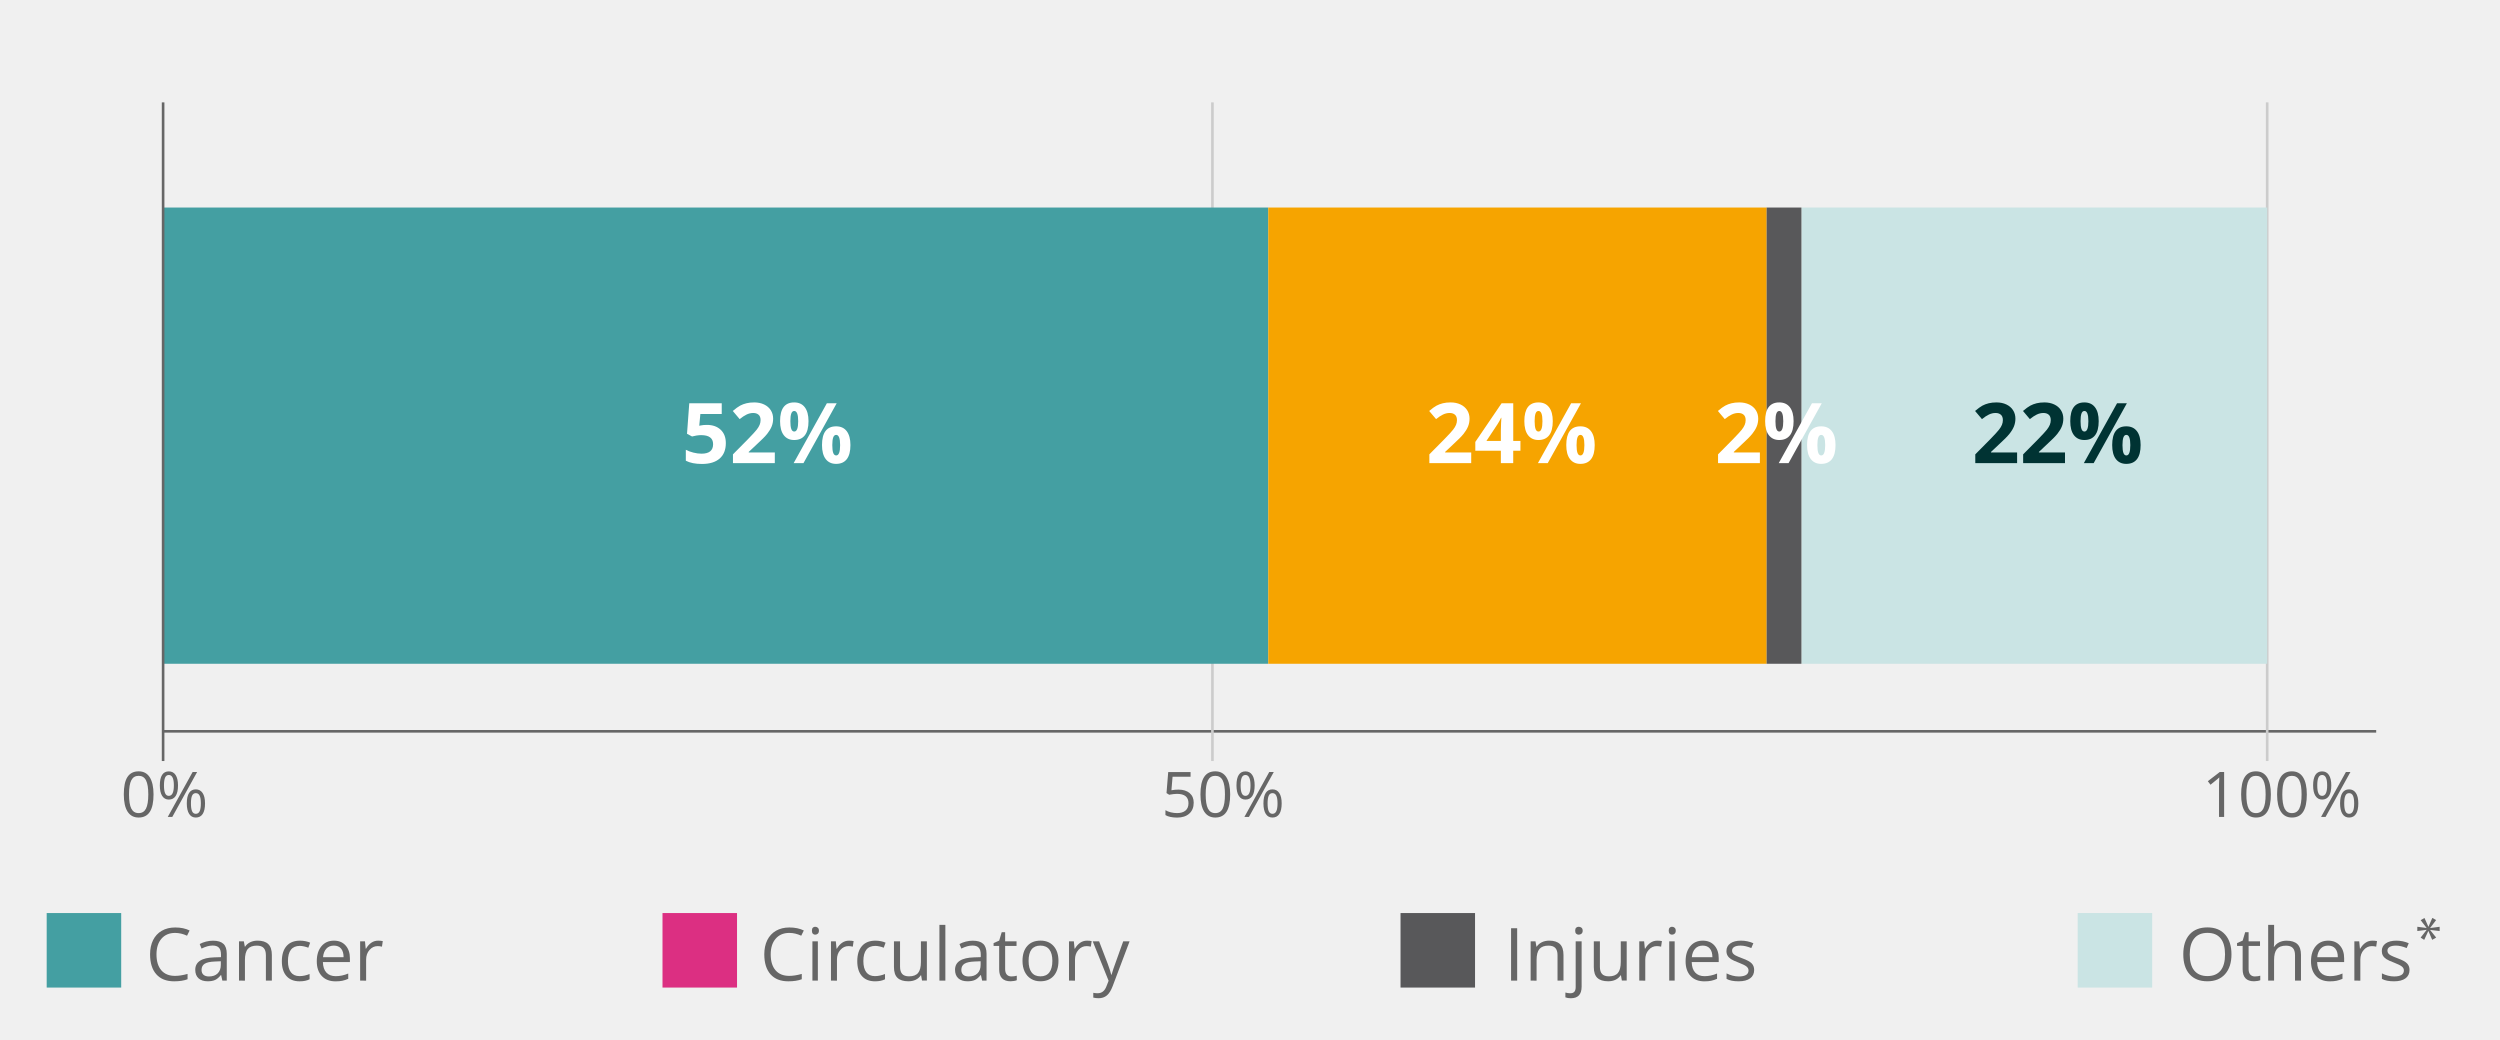
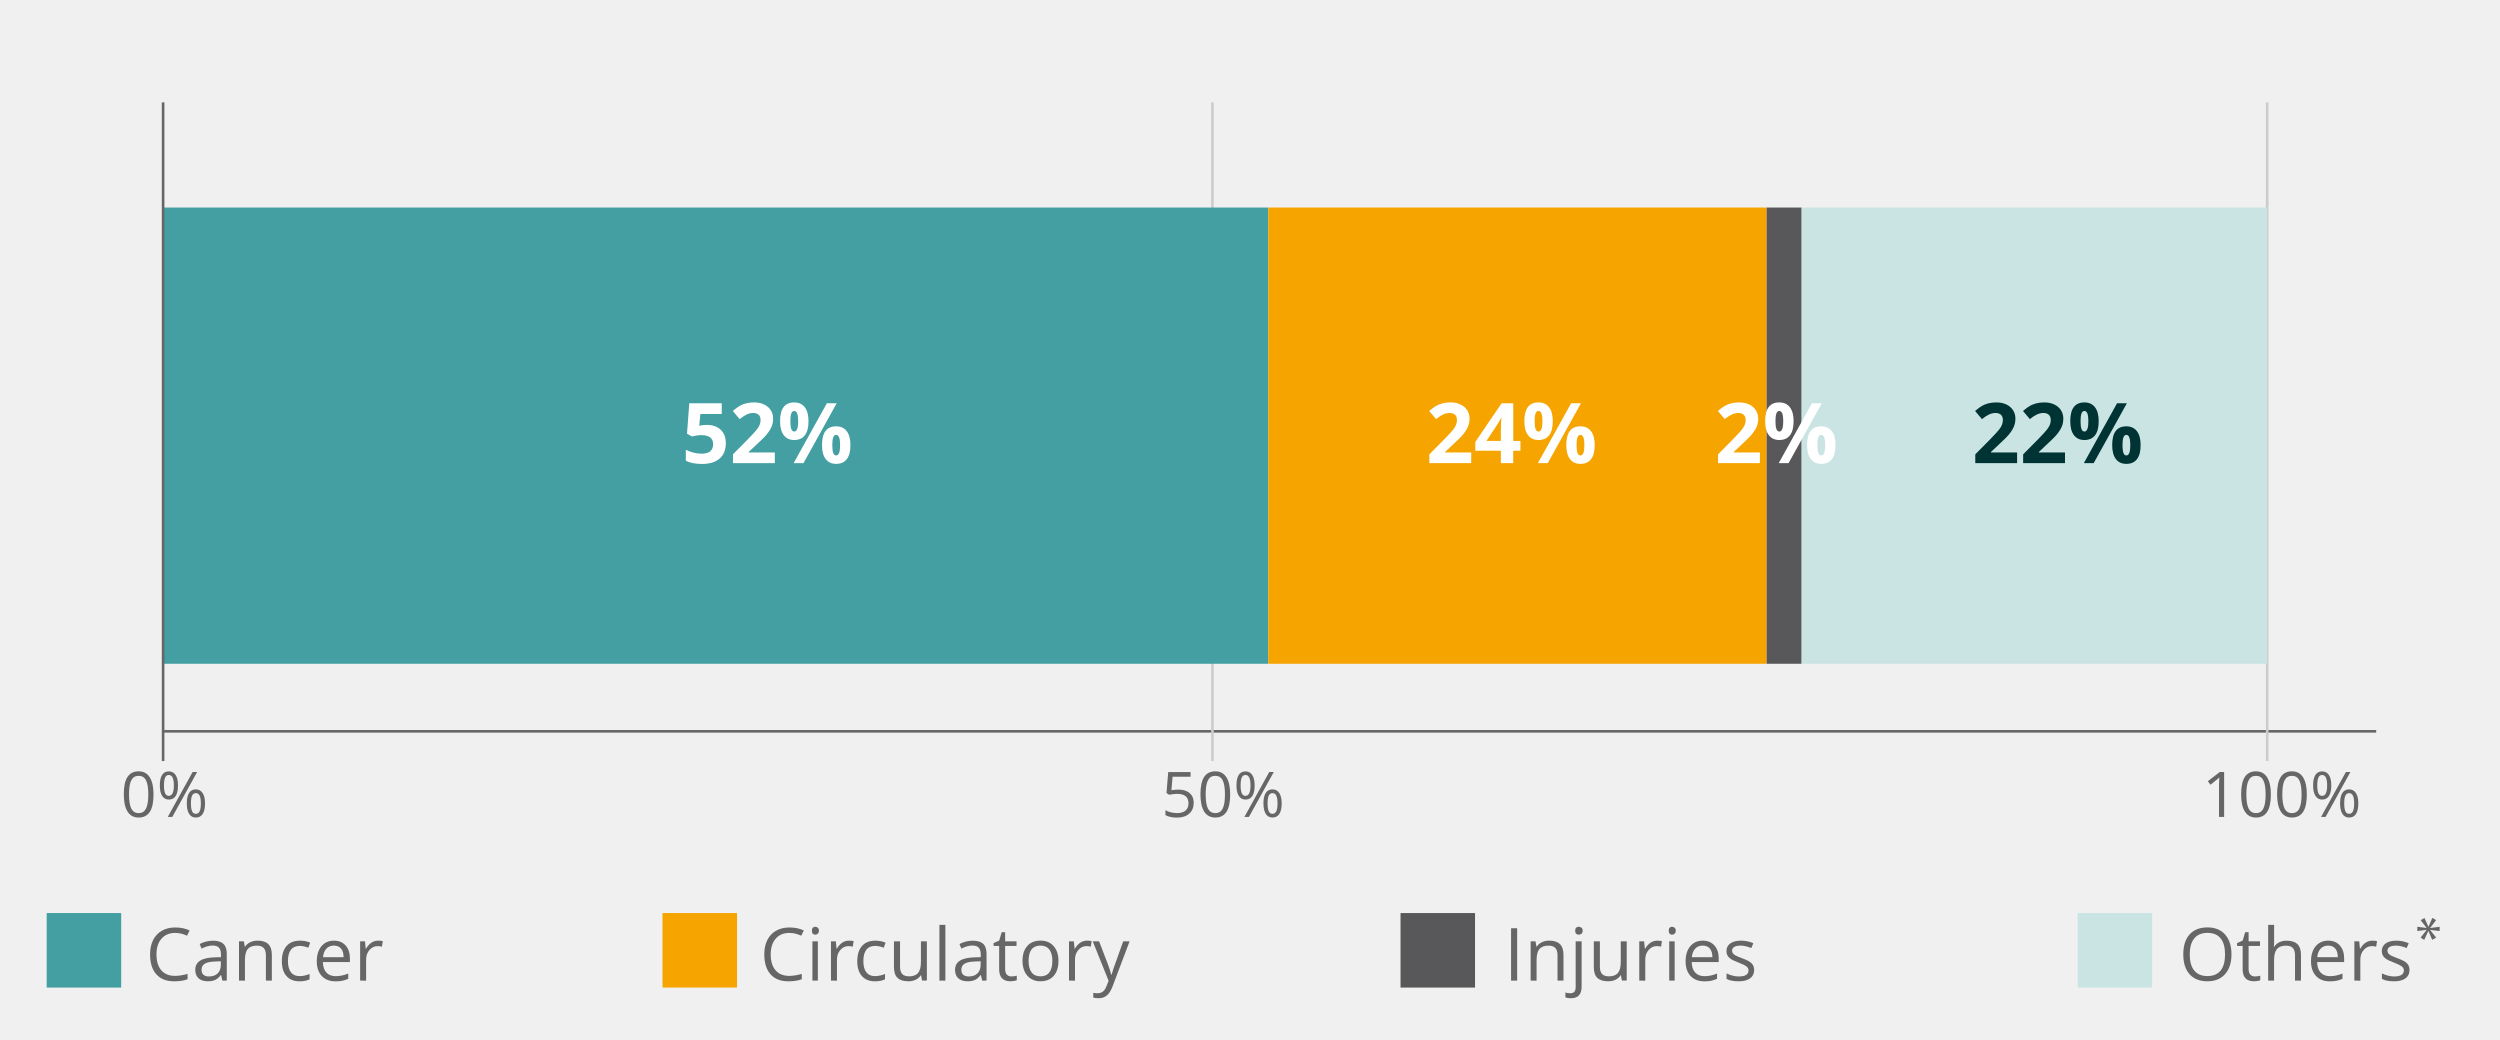
<svg xmlns="http://www.w3.org/2000/svg" version="1.1" id="Capa_1" x="0px" y="0px" width="477px" height="198.425px" viewBox="0 0 477 198.425" enable-background="new 0 0 477 198.425" xml:space="preserve">
  <g id="Capa_1_1_">
</g>
  <g>
    <line fill="none" stroke="#666666" stroke-width="0.5" stroke-miterlimit="10" x1="31.12" y1="139.537" x2="453.378" y2="139.537" />
    <g>
      <line fill="none" stroke="#CCCCCC" stroke-width="0.5" stroke-miterlimit="10" x1="231.331" y1="145.203" x2="231.331" y2="19.535" />
      <line fill="none" stroke="#CCCCCC" stroke-width="0.5" stroke-miterlimit="10" x1="432.577" y1="145.203" x2="432.577" y2="19.535" />
    </g>
    <g>
      <path fill="#666666" d="M23.622,151.57c0-1.488,0.229-2.598,0.695-3.318c0.47-0.721,1.182-1.082,2.138-1.082    c0.929,0,1.634,0.377,2.112,1.129c0.48,0.757,0.727,1.849,0.727,3.273c0,1.479-0.232,2.588-0.699,3.316    c-0.467,0.73-1.18,1.098-2.14,1.098c-0.929,0-1.628-0.375-2.11-1.121C23.865,154.115,23.622,153.018,23.622,151.57z     M24.618,151.57c0,1.244,0.146,2.148,0.438,2.717c0.293,0.566,0.759,0.854,1.397,0.854c0.646,0,1.112-0.287,1.403-0.86    c0.291-0.572,0.438-1.48,0.438-2.701c0-1.229-0.146-2.127-0.438-2.697s-0.759-0.855-1.403-0.855c-0.644,0-1.104,0.279-1.397,0.846    C24.765,149.425,24.618,150.328,24.618,151.57z" />
      <path fill="#666666" d="M30.495,149.854c0-0.886,0.145-1.554,0.433-2.002c0.289-0.446,0.717-0.672,1.281-0.672    c0.563,0,0.997,0.229,1.3,0.694c0.305,0.465,0.455,1.125,0.455,1.979c0,0.895-0.147,1.564-0.445,2.021    c-0.298,0.455-0.729,0.685-1.31,0.685c-0.542,0-0.963-0.231-1.268-0.697C30.646,151.396,30.495,150.727,30.495,149.854z     M31.286,149.854c0,0.666,0.068,1.164,0.217,1.496c0.146,0.334,0.38,0.5,0.706,0.5c0.644,0,0.964-0.666,0.964-1.996    c0-1.326-0.32-1.987-0.964-1.987c-0.325,0-0.563,0.164-0.706,0.493C31.36,148.689,31.286,149.188,31.286,149.854z M32.01,155.869    l4.739-8.566h0.86l-4.735,8.566H32.01z M35.641,153.289c0-0.887,0.146-1.555,0.438-2.002c0.29-0.449,0.718-0.676,1.282-0.676    c0.556,0,0.981,0.229,1.292,0.688c0.313,0.459,0.467,1.121,0.467,1.988c0,0.887-0.148,1.561-0.446,2.014    c-0.297,0.455-0.732,0.686-1.313,0.686c-0.552,0-0.978-0.229-1.271-0.693C35.788,154.824,35.641,154.158,35.641,153.289z     M36.432,153.289c0,0.668,0.071,1.166,0.217,1.494c0.146,0.328,0.386,0.492,0.711,0.492c0.329,0,0.572-0.16,0.729-0.486    c0.157-0.324,0.235-0.824,0.235-1.5c0-0.666-0.078-1.162-0.235-1.479c-0.155-0.322-0.398-0.479-0.729-0.479    s-0.563,0.158-0.711,0.479C36.503,152.126,36.432,152.623,36.432,153.289z" />
    </g>
    <g>
      <path fill="#666666" d="M222.367,155.518v-0.938c0.271,0.174,0.608,0.313,1.02,0.412c0.406,0.098,0.808,0.146,1.201,0.146    c0.688,0,1.222-0.16,1.604-0.48c0.385-0.324,0.57-0.791,0.57-1.402c0-1.19-0.729-1.787-2.199-1.787    c-0.371,0-0.867,0.058-1.485,0.169l-0.508-0.32l0.325-4.008h4.265v0.894h-3.434l-0.217,2.575c0.449-0.081,0.896-0.122,1.342-0.122    c0.903,0,1.613,0.225,2.132,0.666c0.521,0.444,0.776,1.055,0.776,1.825c0,0.89-0.282,1.584-0.847,2.09    c-0.565,0.507-1.347,0.759-2.335,0.759C223.612,155.986,222.874,155.83,222.367,155.518z" />
      <path fill="#666666" d="M229.046,151.57c0-1.488,0.229-2.598,0.699-3.318c0.466-0.721,1.178-1.082,2.134-1.082    c0.929,0,1.634,0.377,2.116,1.129c0.479,0.757,0.723,1.849,0.723,3.273c0,1.479-0.232,2.588-0.699,3.316    c-0.467,0.73-1.18,1.098-2.14,1.098c-0.925,0-1.628-0.375-2.11-1.121C229.287,154.115,229.046,153.018,229.046,151.57z     M230.042,151.57c0,1.244,0.146,2.148,0.438,2.717c0.293,0.566,0.764,0.854,1.398,0.854c0.646,0,1.116-0.287,1.407-0.86    c0.291-0.572,0.436-1.48,0.436-2.701c0-1.229-0.146-2.127-0.436-2.697c-0.291-0.57-0.763-0.855-1.407-0.855    c-0.644,0-1.105,0.279-1.398,0.846C230.188,149.425,230.042,150.328,230.042,151.57z" />
      <path fill="#666666" d="M235.919,149.854c0-0.886,0.144-1.554,0.433-2.002c0.289-0.446,0.717-0.672,1.281-0.672    c0.563,0,0.997,0.229,1.3,0.694c0.305,0.465,0.455,1.125,0.455,1.979c0,0.895-0.146,1.564-0.445,2.021    c-0.298,0.455-0.729,0.685-1.31,0.685c-0.542,0-0.963-0.231-1.264-0.697C236.07,151.396,235.919,150.727,235.919,149.854z     M236.71,149.854c0,0.666,0.072,1.164,0.217,1.496c0.146,0.334,0.38,0.5,0.706,0.5c0.644,0,0.964-0.666,0.964-1.996    c0-1.326-0.32-1.987-0.964-1.987c-0.325,0-0.563,0.164-0.706,0.493S236.71,149.188,236.71,149.854z M237.433,155.869l4.738-8.566    h0.865l-4.74,8.566H237.433z M241.064,153.289c0-0.887,0.146-1.555,0.438-2.002c0.29-0.449,0.719-0.676,1.285-0.676    c0.553,0,0.979,0.229,1.292,0.688c0.31,0.459,0.464,1.121,0.464,1.988c0,0.887-0.148,1.561-0.447,2.014    c-0.297,0.455-0.73,0.686-1.309,0.686c-0.555,0-0.979-0.229-1.273-0.693C241.213,154.824,241.064,154.158,241.064,153.289z     M241.855,153.289c0,0.668,0.072,1.166,0.222,1.494c0.145,0.328,0.383,0.492,0.711,0.492c0.327,0,0.567-0.16,0.729-0.486    c0.158-0.324,0.236-0.824,0.236-1.5c0-0.666-0.078-1.162-0.236-1.479c-0.156-0.322-0.396-0.479-0.729-0.479    c-0.328,0-0.566,0.158-0.711,0.479C241.928,152.126,241.855,152.623,241.855,153.289z" />
    </g>
    <g>
      <path fill="#666666" d="M421.252,149.055l2.27-1.753h0.842v8.566h-0.974v-6.104c0-0.509,0.018-0.986,0.048-1.438    c-0.082,0.082-0.174,0.168-0.274,0.258c-0.102,0.09-0.563,0.471-1.396,1.145L421.252,149.055z" />
      <path fill="#666666" d="M427.608,151.57c0-1.488,0.233-2.598,0.699-3.318c0.466-0.719,1.178-1.082,2.134-1.082    c0.93,0,1.635,0.377,2.116,1.129c0.479,0.757,0.724,1.849,0.724,3.273c0,1.479-0.229,2.588-0.699,3.316    c-0.467,0.73-1.18,1.098-2.14,1.098c-0.926,0-1.629-0.375-2.11-1.121C427.849,154.115,427.608,153.018,427.608,151.57z     M428.604,151.57c0,1.244,0.146,2.148,0.438,2.717c0.296,0.566,0.762,0.854,1.396,0.854c0.647,0,1.116-0.287,1.406-0.86    c0.291-0.572,0.438-1.48,0.438-2.701c0-1.229-0.146-2.127-0.438-2.697c-0.29-0.57-0.759-0.855-1.406-0.855    c-0.64,0-1.104,0.279-1.396,0.846C428.75,149.425,428.604,150.328,428.604,151.57z" />
      <path fill="#666666" d="M434.47,151.57c0-1.488,0.229-2.598,0.699-3.318c0.466-0.721,1.178-1.082,2.134-1.082    c0.929,0,1.634,0.377,2.116,1.129c0.479,0.757,0.723,1.849,0.723,3.273c0,1.479-0.232,2.588-0.698,3.316    c-0.468,0.73-1.181,1.098-2.141,1.098c-0.925,0-1.628-0.375-2.109-1.121C434.711,154.115,434.47,153.018,434.47,151.57z     M435.466,151.57c0,1.244,0.146,2.148,0.438,2.717c0.293,0.566,0.759,0.854,1.397,0.854c0.646,0,1.113-0.287,1.402-0.86    c0.291-0.572,0.438-1.48,0.438-2.701c0-1.229-0.146-2.127-0.438-2.697c-0.289-0.57-0.759-0.855-1.402-0.855    s-1.104,0.279-1.397,0.846C435.612,149.425,435.466,150.328,435.466,151.57z" />
      <path fill="#666666" d="M441.343,149.854c0-0.886,0.145-1.554,0.434-2.002c0.288-0.446,0.716-0.672,1.28-0.672    c0.563,0,0.997,0.229,1.301,0.694s0.454,1.125,0.454,1.979c0,0.895-0.147,1.564-0.445,2.021c-0.297,0.455-0.729,0.685-1.31,0.685    c-0.543,0-0.963-0.231-1.264-0.697C441.49,151.396,441.343,150.727,441.343,149.854z M442.134,149.854    c0,0.666,0.068,1.164,0.218,1.496c0.146,0.334,0.381,0.5,0.705,0.5c0.644,0,0.964-0.666,0.964-1.996    c0-1.326-0.32-1.987-0.964-1.987c-0.324,0-0.563,0.164-0.705,0.493C442.202,148.689,442.134,149.188,442.134,149.854z     M442.858,155.869l4.737-8.566h0.864l-4.739,8.566H442.858z M446.488,153.289c0-0.887,0.146-1.555,0.438-2.002    c0.289-0.449,0.718-0.676,1.285-0.676c0.552,0,0.979,0.229,1.291,0.688c0.31,0.459,0.464,1.121,0.464,1.988    c0,0.887-0.148,1.561-0.446,2.014c-0.297,0.455-0.732,0.686-1.309,0.686c-0.556,0-0.979-0.229-1.273-0.693    C446.636,154.824,446.488,154.158,446.488,153.289z M447.279,153.289c0,0.668,0.071,1.166,0.218,1.494    c0.147,0.328,0.386,0.492,0.715,0.492c0.325,0,0.568-0.16,0.729-0.486c0.157-0.324,0.235-0.824,0.235-1.5    c0-0.666-0.078-1.162-0.235-1.479c-0.155-0.322-0.398-0.479-0.729-0.479c-0.331,0-0.566,0.158-0.715,0.479    C447.35,152.126,447.279,152.623,447.279,153.289z" />
    </g>
    <rect x="31.12" y="39.598" fill="#449FA2" width="210.86" height="87.048" />
    <rect x="241.985" y="39.598" fill="#F6A400" width="95.097" height="87.048" />
    <rect x="343.71" y="39.598" fill="#CAE4E4" width="88.867" height="87.048" />
    <rect x="337.077" y="39.598" fill="#58585A" width="6.633" height="87.048" />
    <line fill="none" stroke="#666666" stroke-width="0.5" stroke-miterlimit="10" x1="31.12" y1="145.203" x2="31.12" y2="19.535" />
    <path fill="#FFFFFF" d="M280.706,88.368h-7.984v-1.68l2.867-2.898c0.85-0.87,1.404-1.473,1.664-1.809   c0.262-0.336,0.449-0.647,0.563-0.934c0.115-0.286,0.172-0.583,0.172-0.891c0-0.458-0.125-0.8-0.379-1.023   c-0.252-0.224-0.59-0.336-1.012-0.336c-0.441,0-0.871,0.102-1.289,0.305c-0.416,0.203-0.852,0.492-1.305,0.867l-1.313-1.555   c0.563-0.479,1.029-0.817,1.398-1.016c0.371-0.198,0.771-0.351,1.211-0.457c0.438-0.106,0.928-0.16,1.469-0.16   c0.715,0,1.344,0.13,1.895,0.391c0.547,0.261,0.973,0.625,1.271,1.094c0.303,0.469,0.453,1.005,0.453,1.609   c0,0.526-0.092,1.02-0.277,1.48c-0.184,0.461-0.471,0.934-0.855,1.418c-0.39,0.484-1.07,1.175-2.051,2.07l-1.473,1.383v0.109h4.979   L280.706,88.368L280.706,88.368z" />
    <path fill="#FFFFFF" d="M290.097,86.001h-1.375v2.367h-2.359v-2.367h-4.875v-1.68l5.012-7.375h2.227v7.18h1.375L290.097,86.001   L290.097,86.001z M286.363,84.126v-1.938c0-0.323,0.018-0.792,0.039-1.406c0.027-0.614,0.051-0.972,0.063-1.07h-0.063   c-0.188,0.427-0.424,0.844-0.691,1.25l-2.098,3.164H286.363z" />
    <path fill="#FFFFFF" d="M296.269,80.353c0,1.198-0.229,2.098-0.691,2.699c-0.467,0.602-1.146,0.902-2.039,0.902   c-0.859,0-1.523-0.309-1.992-0.926c-0.469-0.617-0.703-1.509-0.703-2.676c0-2.38,0.896-3.57,2.695-3.57   c0.881,0,1.557,0.309,2.023,0.926C296.034,78.325,296.269,79.207,296.269,80.353z M292.808,80.368c0,0.661,0.063,1.155,0.176,1.48   c0.117,0.325,0.311,0.488,0.566,0.488c0.5,0,0.75-0.656,0.75-1.969c0-1.302-0.25-1.953-0.75-1.953c-0.26,0-0.449,0.16-0.566,0.48   C292.867,79.214,292.808,79.707,292.808,80.368z M301.644,76.946l-6.336,11.422h-1.875l6.336-11.422H301.644z M304.269,84.915   c0,1.192-0.23,2.09-0.695,2.691c-0.463,0.602-1.143,0.902-2.038,0.902c-0.856,0-1.521-0.309-1.989-0.926   c-0.472-0.617-0.703-1.507-0.703-2.668c0-2.38,0.896-3.57,2.692-3.57c0.883,0,1.56,0.309,2.026,0.926   C304.031,82.888,304.269,83.77,304.269,84.915z M300.808,84.931c0,0.661,0.06,1.155,0.176,1.48   c0.117,0.325,0.311,0.488,0.566,0.488c0.5,0,0.75-0.656,0.75-1.969c0-1.302-0.25-1.953-0.75-1.953c-0.263,0-0.449,0.16-0.566,0.48   S300.808,84.27,300.808,84.931z" />
    <path fill="#003333" d="M384.865,88.368h-7.98v-1.68l2.867-2.898c0.85-0.87,1.4-1.473,1.66-1.809   c0.266-0.336,0.449-0.647,0.563-0.934c0.115-0.286,0.172-0.583,0.172-0.891c0-0.458-0.125-0.8-0.379-1.023   c-0.252-0.224-0.59-0.336-1.012-0.336c-0.441,0-0.871,0.102-1.289,0.305c-0.416,0.203-0.854,0.492-1.309,0.867l-1.313-1.555   c0.563-0.479,1.029-0.817,1.396-1.016c0.37-0.198,0.772-0.351,1.212-0.457c0.438-0.106,0.93-0.16,1.471-0.16   c0.715,0,1.344,0.13,1.891,0.391c0.547,0.261,0.975,0.625,1.273,1.094c0.303,0.469,0.453,1.005,0.453,1.609   c0,0.526-0.096,1.02-0.277,1.48c-0.186,0.461-0.471,0.934-0.859,1.418c-0.387,0.484-1.066,1.175-2.051,2.07l-1.469,1.383v0.109   h4.977L384.865,88.368L384.865,88.368z" />
    <path fill="#003333" d="M394.001,88.368h-7.984v-1.68l2.867-2.898c0.85-0.87,1.4-1.473,1.664-1.809   c0.262-0.336,0.445-0.647,0.563-0.934c0.115-0.286,0.172-0.583,0.172-0.891c0-0.458-0.125-0.8-0.379-1.023   c-0.252-0.224-0.59-0.336-1.012-0.336c-0.441,0-0.871,0.102-1.289,0.305c-0.416,0.203-0.852,0.492-1.305,0.867l-1.313-1.555   c0.563-0.479,1.029-0.817,1.398-1.016c0.371-0.198,0.771-0.351,1.211-0.457c0.438-0.106,0.928-0.16,1.469-0.16   c0.715,0,1.344,0.13,1.891,0.391c0.551,0.261,0.977,0.625,1.273,1.094c0.303,0.469,0.453,1.005,0.453,1.609   c0,0.526-0.092,1.02-0.277,1.48c-0.184,0.461-0.471,0.934-0.855,1.418c-0.39,0.484-1.07,1.175-2.055,2.07l-1.469,1.383v0.109h4.979   L394.001,88.368L394.001,88.368z" />
    <path fill="#003333" d="M400.431,80.353c0,1.198-0.23,2.098-0.695,2.699c-0.463,0.602-1.143,0.902-2.039,0.902   c-0.855,0-1.521-0.309-1.992-0.926c-0.469-0.617-0.699-1.509-0.699-2.676c0-2.38,0.896-3.57,2.691-3.57   c0.881,0,1.561,0.309,2.027,0.926C400.197,78.325,400.431,79.207,400.431,80.353z M396.97,80.368c0,0.661,0.059,1.155,0.176,1.48   c0.117,0.325,0.307,0.488,0.566,0.488c0.5,0,0.75-0.656,0.75-1.969c0-1.302-0.25-1.953-0.75-1.953c-0.264,0-0.449,0.16-0.566,0.48   S396.97,79.707,396.97,80.368z M405.806,76.946l-6.336,11.422h-1.875l6.336-11.422H405.806z M408.431,84.915   c0,1.192-0.23,2.09-0.695,2.691c-0.463,0.602-1.143,0.902-2.039,0.902c-0.855,0-1.521-0.309-1.992-0.926   c-0.469-0.617-0.699-1.507-0.699-2.668c0-2.38,0.896-3.57,2.691-3.57c0.881,0,1.561,0.309,2.027,0.926   C408.197,82.888,408.431,83.77,408.431,84.915z M404.97,84.931c0,0.661,0.059,1.155,0.176,1.48   c0.117,0.325,0.307,0.488,0.566,0.488c0.5,0,0.75-0.656,0.75-1.969c0-1.302-0.25-1.953-0.75-1.953c-0.264,0-0.449,0.16-0.566,0.48   S404.97,84.27,404.97,84.931z" />
    <path fill="#FFFFFF" d="M335.784,88.368h-7.98v-1.68l2.867-2.898c0.85-0.87,1.4-1.473,1.664-1.809   c0.262-0.336,0.445-0.647,0.563-0.934c0.115-0.286,0.172-0.583,0.172-0.891c0-0.458-0.125-0.8-0.379-1.023   c-0.252-0.224-0.59-0.336-1.012-0.336c-0.441,0-0.871,0.102-1.289,0.305c-0.416,0.203-0.854,0.492-1.305,0.867l-1.313-1.555   c0.563-0.479,1.029-0.817,1.398-1.016c0.371-0.198,0.771-0.351,1.211-0.457c0.438-0.106,0.928-0.16,1.469-0.16   c0.715,0,1.344,0.13,1.891,0.391c0.547,0.261,0.977,0.625,1.273,1.094c0.303,0.469,0.453,1.005,0.453,1.609   c0,0.526-0.092,1.02-0.277,1.48c-0.184,0.461-0.471,0.934-0.859,1.418c-0.387,0.484-1.066,1.175-2.051,2.07l-1.469,1.383v0.109   h4.977L335.784,88.368L335.784,88.368z" />
    <path fill="#FFFFFF" d="M342.218,80.353c0,1.198-0.23,2.098-0.695,2.699c-0.463,0.602-1.143,0.902-2.039,0.902   c-0.859,0-1.521-0.309-1.992-0.926c-0.469-0.617-0.703-1.509-0.703-2.676c0-2.38,0.898-3.57,2.695-3.57   c0.881,0,1.557,0.309,2.027,0.926C341.984,78.325,342.218,79.207,342.218,80.353z M338.757,80.368c0,0.661,0.059,1.155,0.176,1.48   c0.117,0.325,0.307,0.488,0.563,0.488c0.5,0,0.75-0.656,0.75-1.969c0-1.302-0.25-1.953-0.75-1.953c-0.261,0-0.446,0.16-0.563,0.48   S338.757,79.707,338.757,80.368z M347.593,76.946l-6.336,11.422h-1.875l6.336-11.422H347.593z M350.218,84.915   c0,1.192-0.23,2.09-0.695,2.691c-0.463,0.602-1.143,0.902-2.039,0.902c-0.859,0-1.521-0.309-1.992-0.926   c-0.469-0.617-0.703-1.507-0.703-2.668c0-2.38,0.898-3.57,2.695-3.57c0.881,0,1.557,0.309,2.027,0.926   C349.984,82.888,350.218,83.77,350.218,84.915z M346.757,84.931c0,0.661,0.059,1.155,0.176,1.48   c0.117,0.325,0.307,0.488,0.563,0.488c0.5,0,0.75-0.656,0.75-1.969c0-1.302-0.25-1.953-0.75-1.953c-0.261,0-0.446,0.16-0.563,0.48   S346.757,84.27,346.757,84.931z" />
    <path fill="#FFFFFF" d="M134.872,81.071c1.104,0,1.979,0.31,2.637,0.93s0.979,1.469,0.979,2.547c0,1.276-0.394,2.258-1.18,2.945   s-1.911,1.031-3.375,1.031c-1.271,0-2.297-0.206-3.078-0.617v-2.086c0.411,0.219,0.895,0.397,1.438,0.535s1.063,0.207,1.555,0.207   c1.475,0,2.211-0.604,2.211-1.813c0-1.151-0.763-1.727-2.289-1.727c-0.272,0-0.581,0.027-0.914,0.082s-0.604,0.113-0.813,0.176   l-0.961-0.516l0.43-5.82h6.195v2.047h-4.078l-0.211,2.242l0.271-0.055C134.01,81.107,134.404,81.071,134.872,81.071z" />
    <path fill="#FFFFFF" d="M147.833,88.368h-7.984v-1.68l2.867-2.898c0.849-0.87,1.403-1.473,1.664-1.809s0.448-0.647,0.563-0.934   c0.115-0.287,0.176-0.583,0.176-0.891c0-0.458-0.126-0.8-0.383-1.023c-0.253-0.223-0.59-0.336-1.012-0.336   c-0.438,0-0.872,0.102-1.289,0.305s-0.852,0.492-1.305,0.867l-1.313-1.555c0.563-0.479,1.028-0.817,1.398-1.016   c0.37-0.199,0.771-0.351,1.211-0.457s0.927-0.16,1.469-0.16c0.714,0,1.348,0.13,1.895,0.391c0.547,0.261,0.972,0.625,1.271,1.094   c0.301,0.469,0.453,1.005,0.453,1.609c0,0.526-0.093,1.02-0.277,1.48c-0.184,0.46-0.472,0.934-0.855,1.418s-1.071,1.175-2.051,2.07   l-1.473,1.383v0.109h4.979L147.833,88.368L147.833,88.368z" />
    <path fill="#FFFFFF" d="M154.263,80.353c0,1.198-0.229,2.098-0.695,2.699c-0.464,0.601-1.144,0.902-2.039,0.902   c-0.855,0-1.521-0.309-1.988-0.926c-0.473-0.617-0.703-1.509-0.703-2.676c0-2.38,0.896-3.57,2.691-3.57   c0.884,0,1.56,0.309,2.027,0.926S154.263,79.207,154.263,80.353z M150.802,80.368c0,0.661,0.059,1.155,0.176,1.48   c0.117,0.325,0.31,0.488,0.566,0.488c0.5,0,0.75-0.656,0.75-1.969c0-1.302-0.25-1.953-0.75-1.953c-0.261,0-0.449,0.16-0.566,0.48   S150.802,79.707,150.802,80.368z M159.638,76.946l-6.336,11.422h-1.875l6.336-11.422H159.638z M162.263,84.915   c0,1.192-0.229,2.09-0.695,2.691c-0.464,0.601-1.144,0.902-2.039,0.902c-0.855,0-1.521-0.309-1.988-0.926   c-0.473-0.617-0.703-1.507-0.703-2.668c0-2.38,0.896-3.57,2.691-3.57c0.884,0,1.56,0.309,2.027,0.926S162.263,83.77,162.263,84.915   z M158.802,84.931c0,0.661,0.059,1.155,0.176,1.48c0.117,0.325,0.31,0.488,0.566,0.488c0.5,0,0.75-0.656,0.75-1.969   c0-1.302-0.25-1.953-0.75-1.953c-0.261,0-0.449,0.16-0.566,0.48S158.802,84.27,158.802,84.931z" />
  </g>
  <g>
    <g>
      <rect x="267.221" y="174.21" fill="#58585A" width="14.217" height="14.217" />
      <g>
        <path fill="#666666" d="M288.313,187.102v-9.994h1.162v9.994H288.313z" />
        <path fill="#666666" d="M292.045,187.102v-7.492h0.924l0.186,1.013h0.058c0.229-0.363,0.559-0.646,0.979-0.849     c0.418-0.198,0.89-0.301,1.398-0.301c0.902,0,1.582,0.217,2.037,0.651c0.454,0.437,0.686,1.131,0.686,2.088v4.89h-1.137v-4.854     c0-0.613-0.139-1.066-0.416-1.371c-0.277-0.301-0.713-0.451-1.307-0.451c-0.783,0-1.357,0.214-1.726,0.639     c-0.36,0.428-0.547,1.127-0.547,2.104v3.938L292.045,187.102L292.045,187.102z" />
        <path fill="#666666" d="M298.676,189.376c0.313,0.092,0.625,0.138,0.93,0.138c0.355,0,0.617-0.097,0.783-0.291     c0.166-0.19,0.25-0.488,0.25-0.886v-8.729h1.135v8.642c0,1.479-0.682,2.215-2.045,2.215c-0.434,0-0.781-0.057-1.053-0.17V189.376     L298.676,189.376z M300.543,177.578c0-0.262,0.063-0.449,0.188-0.57c0.129-0.121,0.287-0.182,0.48-0.182     c0.207,0,0.389,0.063,0.539,0.186c0.147,0.123,0.227,0.314,0.227,0.566s-0.074,0.443-0.227,0.57     c-0.15,0.125-0.332,0.188-0.539,0.188c-0.191,0-0.354-0.063-0.48-0.188C300.606,178.023,300.543,177.833,300.543,177.578z" />
        <path fill="#666666" d="M304.098,184.509v-4.899h1.162v4.858c0,0.611,0.139,1.066,0.416,1.367     c0.274,0.301,0.713,0.451,1.303,0.451c0.783,0,1.355-0.213,1.719-0.646c0.361-0.432,0.543-1.127,0.543-2.102v-3.938h1.135v7.492     h-0.924l-0.176-1.006h-0.063c-0.232,0.369-0.558,0.652-0.97,0.85c-0.409,0.195-0.881,0.293-1.405,0.293     c-0.916,0-1.604-0.217-2.06-0.646C304.323,186.156,304.098,185.462,304.098,184.509z" />
        <path fill="#666666" d="M312.772,187.102v-7.492h0.926l0.142,1.396h0.059c0.277-0.486,0.613-0.863,1.008-1.133     c0.394-0.267,0.82-0.396,1.291-0.396c0.332,0,0.631,0.024,0.896,0.082l-0.156,1.062c-0.313-0.068-0.584-0.104-0.82-0.104     c-0.604,0-1.123,0.242-1.555,0.734s-0.646,1.104-0.646,1.836v4.02L312.772,187.102L312.772,187.102z" />
        <path fill="#666666" d="M318.391,177.578c0-0.262,0.059-0.449,0.178-0.57c0.117-0.121,0.269-0.182,0.439-0.182     c0.194,0,0.367,0.063,0.51,0.186c0.145,0.123,0.213,0.314,0.213,0.566s-0.068,0.443-0.213,0.57     c-0.143,0.125-0.313,0.188-0.51,0.188c-0.179,0-0.322-0.063-0.439-0.188C318.448,178.023,318.391,177.833,318.391,177.578z      M318.487,187.102v-7.492h1.039v7.492H318.487z" />
        <path fill="#666666" d="M321.612,183.416c0-1.207,0.295-2.166,0.892-2.877c0.594-0.711,1.391-1.063,2.391-1.063     c0.936,0,1.676,0.312,2.221,0.926c0.545,0.617,0.816,1.437,0.816,2.44v0.722h-5.152c0.021,0.881,0.244,1.547,0.666,2.002     c0.424,0.457,1.021,0.688,1.785,0.688c0.805,0,1.6-0.17,2.385-0.506v1.012c-0.397,0.172-0.774,0.297-1.135,0.371     c-0.355,0.076-0.787,0.111-1.291,0.111c-1.104,0-1.979-0.337-2.615-1.013C321.932,185.55,321.612,184.615,321.612,183.416z      M322.801,182.636h3.924c0-0.715-0.16-1.264-0.479-1.643c-0.315-0.385-0.772-0.572-1.366-0.572c-0.604,0-1.084,0.197-1.441,0.588     C323.073,181.4,322.864,181.943,322.801,182.636z" />
        <path fill="#666666" d="M329.405,181.449c0-0.611,0.248-1.096,0.744-1.447c0.496-0.351,1.176-0.526,2.041-0.526     c0.803,0,1.586,0.162,2.352,0.489l-0.396,0.927c-0.75-0.313-1.428-0.47-2.037-0.47c-0.539,0-0.943,0.086-1.219,0.254     c-0.276,0.172-0.412,0.402-0.412,0.699c0,0.201,0.053,0.371,0.154,0.517c0.104,0.146,0.27,0.272,0.496,0.401     c0.229,0.129,0.668,0.313,1.313,0.558c0.891,0.321,1.486,0.647,1.793,0.979c0.307,0.328,0.459,0.739,0.459,1.237     c0,0.692-0.258,1.229-0.771,1.604c-0.521,0.377-1.242,0.563-2.181,0.563c-0.987,0-1.764-0.152-2.315-0.465v-1.047     c0.354,0.186,0.746,0.324,1.153,0.432c0.41,0.104,0.813,0.156,1.189,0.156c0.594,0,1.051-0.096,1.371-0.283     c0.316-0.188,0.479-0.479,0.479-0.865c0-0.291-0.129-0.541-0.381-0.75c-0.254-0.207-0.748-0.453-1.479-0.736     c-0.697-0.26-1.193-0.485-1.486-0.682c-0.293-0.193-0.51-0.414-0.652-0.662C329.475,182.087,329.405,181.792,329.405,181.449z" />
      </g>
    </g>
    <g>
      <rect x="8.907" y="174.21" fill="#449FA2" width="14.217" height="14.217" />
      <g>
        <path fill="#666666" d="M28.635,182.087c0-1.028,0.189-1.932,0.57-2.707c0.382-0.771,0.936-1.369,1.661-1.789     c0.727-0.418,1.579-0.629,2.563-0.629c1.049,0,1.965,0.188,2.748,0.574l-0.491,0.998c-0.757-0.354-1.514-0.533-2.271-0.533     c-1.101,0-1.965,0.365-2.604,1.099c-0.637,0.729-0.954,1.729-0.954,3.002c0,1.308,0.311,2.315,0.919,3.026     c0.613,0.713,1.487,1.07,2.622,1.07c0.696,0,1.493-0.125,2.389-0.377v1.02c-0.692,0.264-1.547,0.395-2.563,0.395     c-1.473,0-2.604-0.445-3.398-1.342C29.031,185.001,28.635,183.732,28.635,182.087z" />
        <path fill="#666666" d="M37.255,185.037c0-1.512,1.211-2.303,3.635-2.373l1.272-0.041v-0.473c0-0.596-0.126-1.033-0.379-1.316     c-0.255-0.283-0.655-0.426-1.214-0.426c-0.62,0-1.325,0.191-2.112,0.582l-0.354-0.871c0.368-0.197,0.772-0.354,1.213-0.467     c0.439-0.109,0.88-0.168,1.322-0.168c0.896,0,1.554,0.197,1.982,0.596c0.431,0.396,0.646,1.031,0.646,1.906v5.113h-0.842     l-0.229-1.055H42.14c-0.373,0.463-0.745,0.779-1.116,0.94c-0.371,0.164-0.833,0.246-1.39,0.246c-0.745,0-1.331-0.188-1.755-0.569     C37.467,186.283,37.255,185.742,37.255,185.037z M38.457,185.05c0,0.412,0.124,0.728,0.372,0.941     c0.248,0.213,0.596,0.318,1.041,0.318c0.705,0,1.26-0.189,1.658-0.584c0.403-0.391,0.604-0.936,0.604-1.637v-0.68L41,183.457     c-0.899,0.033-1.551,0.174-1.948,0.424C38.656,184.136,38.457,184.523,38.457,185.05z" />
        <path fill="#666666" d="M45.602,187.102v-7.492h0.923l0.188,1.013h0.055c0.231-0.363,0.562-0.646,0.979-0.849     c0.42-0.203,0.887-0.301,1.398-0.301c0.901,0,1.581,0.217,2.036,0.651c0.456,0.437,0.688,1.131,0.688,2.088v4.89h-1.138v-4.854     c0-0.613-0.14-1.066-0.417-1.371c-0.275-0.301-0.714-0.451-1.307-0.451c-0.784,0-1.357,0.214-1.724,0.639     c-0.364,0.428-0.55,1.127-0.55,2.104v3.938L45.602,187.102L45.602,187.102z" />
        <path fill="#666666" d="M53.777,183.402c0-1.254,0.303-2.223,0.898-2.904c0.6-0.684,1.457-1.022,2.573-1.022     c0.357,0,0.721,0.036,1.08,0.114c0.357,0.076,0.644,0.168,0.849,0.271l-0.35,0.965c-0.25-0.102-0.523-0.186-0.819-0.25     s-0.559-0.1-0.786-0.1c-1.521,0-2.282,0.973-2.282,2.912c0,0.92,0.188,1.627,0.56,2.117c0.371,0.492,0.923,0.738,1.648,0.738     c0.625,0,1.268-0.138,1.921-0.402v1.006c-0.501,0.26-1.132,0.389-1.895,0.389c-1.084,0-1.922-0.334-2.513-1.002     C54.072,185.568,53.777,184.625,53.777,183.402z" />
        <path fill="#666666" d="M60.442,183.416c0-1.207,0.296-2.166,0.892-2.877c0.594-0.711,1.39-1.063,2.39-1.063     c0.938,0,1.677,0.312,2.222,0.926c0.546,0.617,0.816,1.437,0.816,2.44v0.722h-5.153c0.021,0.881,0.244,1.547,0.667,2.002     c0.422,0.457,1.02,0.688,1.783,0.688c0.805,0,1.602-0.17,2.386-0.506v1.012c-0.397,0.172-0.775,0.297-1.136,0.371     c-0.354,0.076-0.786,0.111-1.291,0.111c-1.104,0-1.978-0.337-2.614-1.013C60.762,185.55,60.442,184.615,60.442,183.416z      M61.632,182.636h3.924c0-0.715-0.159-1.264-0.479-1.643c-0.318-0.385-0.775-0.572-1.37-0.572c-0.604,0-1.083,0.197-1.44,0.588     C61.907,181.4,61.696,181.943,61.632,182.636z" />
        <path fill="#666666" d="M68.714,187.102v-7.492h0.923l0.14,1.396h0.063c0.275-0.486,0.613-0.863,1.006-1.133     c0.393-0.267,0.822-0.396,1.292-0.396c0.333,0,0.631,0.024,0.896,0.082l-0.156,1.062c-0.313-0.068-0.583-0.104-0.819-0.104     c-0.604,0-1.125,0.242-1.556,0.734c-0.434,0.492-0.646,1.104-0.646,1.836v4.02L68.714,187.102L68.714,187.102z" />
      </g>
    </g>
    <g>
-       <rect x="126.405" y="174.21" fill="#DC2F82" width="14.22" height="14.217" />
+       <rect x="126.405" y="174.21" fill="#F6A400" width="14.22" height="14.217" />
      <g>
        <path fill="#666666" d="M145.827,182.087c0-1.028,0.188-1.932,0.567-2.707c0.382-0.771,0.938-1.369,1.661-1.789     c0.729-0.418,1.582-0.629,2.565-0.629c1.048,0,1.964,0.188,2.748,0.574l-0.492,0.998c-0.756-0.354-1.515-0.533-2.271-0.533     c-1.098,0-1.965,0.365-2.601,1.099c-0.637,0.729-0.954,1.729-0.954,3.002c0,1.308,0.308,2.315,0.919,3.026     c0.612,0.713,1.486,1.07,2.622,1.07c0.696,0,1.492-0.125,2.386-0.377v1.02c-0.689,0.264-1.547,0.395-2.563,0.395     c-1.475,0-2.604-0.445-3.4-1.342C146.224,185.001,145.827,183.732,145.827,182.087z" />
        <path fill="#666666" d="M154.912,177.578c0-0.262,0.06-0.449,0.176-0.57c0.118-0.121,0.266-0.182,0.438-0.182     c0.196,0,0.365,0.063,0.511,0.186c0.143,0.123,0.214,0.314,0.214,0.566s-0.07,0.443-0.214,0.57     c-0.146,0.125-0.313,0.188-0.511,0.188c-0.177,0-0.321-0.063-0.438-0.188S154.912,177.833,154.912,177.578z M155.008,187.102     v-7.492h1.039v7.492H155.008z" />
        <path fill="#666666" d="M158.549,187.102v-7.492h0.924l0.14,1.396h0.062c0.279-0.486,0.614-0.863,1.007-1.133     c0.394-0.267,0.822-0.396,1.292-0.396c0.333,0,0.631,0.024,0.896,0.082l-0.157,1.062c-0.313-0.068-0.583-0.104-0.819-0.104     c-0.604,0-1.125,0.242-1.556,0.734c-0.434,0.492-0.646,1.104-0.646,1.836v4.02L158.549,187.102L158.549,187.102z" />
        <path fill="#666666" d="M163.567,183.402c0-1.254,0.304-2.223,0.898-2.904c0.6-0.684,1.457-1.022,2.574-1.022     c0.356,0,0.72,0.036,1.08,0.114c0.356,0.076,0.644,0.168,0.848,0.271l-0.349,0.965c-0.25-0.102-0.523-0.186-0.82-0.25     c-0.296-0.064-0.558-0.1-0.785-0.1c-1.521,0-2.283,0.973-2.283,2.912c0,0.92,0.188,1.627,0.561,2.117     c0.371,0.492,0.922,0.738,1.647,0.738c0.625,0,1.269-0.138,1.921-0.402v1.006c-0.501,0.26-1.132,0.389-1.895,0.389     c-1.084,0-1.922-0.334-2.512-1.002C163.862,185.568,163.567,184.625,163.567,183.402z" />
        <path fill="#666666" d="M170.567,184.509v-4.899h1.162v4.858c0,0.611,0.143,1.066,0.416,1.367     c0.277,0.301,0.712,0.451,1.308,0.451c0.778,0,1.354-0.213,1.716-0.646c0.357-0.432,0.542-1.127,0.542-2.102v-3.938h1.135v7.492     h-0.923l-0.175-1.006h-0.064c-0.229,0.369-0.554,0.652-0.966,0.85c-0.412,0.195-0.881,0.293-1.408,0.293     c-0.916,0-1.602-0.217-2.057-0.646C170.794,186.156,170.567,185.462,170.567,184.509z" />
        <path fill="#666666" d="M179.241,187.102v-10.638h1.135v10.638H179.241z" />
        <path fill="#666666" d="M182.221,185.037c0-1.512,1.211-2.303,3.636-2.373l1.272-0.041v-0.473c0-0.596-0.126-1.033-0.379-1.316     c-0.252-0.283-0.656-0.426-1.211-0.426c-0.623,0-1.328,0.191-2.115,0.582l-0.354-0.871c0.368-0.197,0.771-0.354,1.216-0.467     c0.438-0.109,0.88-0.168,1.319-0.168c0.896,0,1.557,0.197,1.982,0.596c0.431,0.396,0.646,1.031,0.646,1.906v5.113h-0.842     l-0.227-1.055h-0.058c-0.373,0.463-0.744,0.779-1.113,0.94c-0.371,0.164-0.833,0.246-1.393,0.246     c-0.745,0-1.331-0.188-1.755-0.569C182.433,186.283,182.221,185.742,182.221,185.037z M183.425,185.05     c0,0.412,0.124,0.728,0.372,0.941c0.248,0.213,0.595,0.318,1.041,0.318c0.705,0,1.259-0.189,1.661-0.584     c0.4-0.391,0.604-0.936,0.604-1.637v-0.68l-1.134,0.047c-0.898,0.033-1.55,0.174-1.947,0.424     C183.624,184.136,183.425,184.523,183.425,185.05z" />
        <path fill="#666666" d="M189.577,180.49v-0.549l1.069-0.473l0.479-1.6h0.656v1.733h2.174v0.883h-2.174v4.423     c0,0.448,0.104,0.799,0.317,1.041c0.215,0.239,0.509,0.358,0.883,0.358c0.2,0,0.396-0.017,0.581-0.046     c0.188-0.026,0.335-0.063,0.442-0.094v0.856c-0.123,0.06-0.304,0.104-0.543,0.146c-0.238,0.039-0.455,0.062-0.646,0.062     c-1.446,0-2.175-0.767-2.175-2.289v-4.457L189.577,180.49L189.577,180.49z" />
        <path fill="#666666" d="M195.093,183.341c0-1.219,0.305-2.17,0.913-2.85c0.606-0.684,1.454-1.021,2.536-1.021     c1.045,0,1.875,0.349,2.491,1.044c0.612,0.696,0.923,1.639,0.923,2.825c0,1.224-0.311,2.179-0.92,2.865     c-0.613,0.688-1.46,1.027-2.542,1.027c-0.668,0-1.265-0.154-1.779-0.477c-0.521-0.313-0.918-0.768-1.2-1.354     C195.234,184.818,195.093,184.13,195.093,183.341z M196.256,183.341c0,0.959,0.188,1.689,0.575,2.191     c0.383,0.504,0.944,0.754,1.688,0.754s1.313-0.25,1.693-0.75s0.579-1.231,0.579-2.195c0-0.955-0.192-1.68-0.579-2.176     c-0.386-0.496-0.955-0.744-1.708-0.744c-0.744,0-1.307,0.244-1.687,0.732C196.444,181.644,196.256,182.373,196.256,183.341z" />
        <path fill="#666666" d="M203.967,187.102v-7.492h0.923l0.141,1.396h0.062c0.279-0.486,0.614-0.863,1.006-1.133     c0.396-0.267,0.823-0.396,1.292-0.396c0.333,0,0.631,0.024,0.896,0.082l-0.157,1.062c-0.313-0.068-0.583-0.104-0.82-0.104     c-0.604,0-1.125,0.242-1.555,0.734c-0.434,0.492-0.646,1.104-0.646,1.836v4.02L203.967,187.102L203.967,187.102z" />
        <path fill="#666666" d="M208.492,179.607h1.217l1.641,4.271c0.36,0.975,0.583,1.68,0.671,2.107h0.059     c0.059-0.229,0.184-0.63,0.373-1.189c0.188-0.563,0.808-2.291,1.854-5.188h1.218l-3.221,8.531     c-0.318,0.842-0.688,1.438-1.118,1.795c-0.426,0.354-0.947,0.526-1.564,0.526c-0.351,0-0.688-0.039-1.025-0.115v-0.915     c0.25,0.055,0.531,0.081,0.841,0.081c0.779,0,1.335-0.438,1.668-1.313l0.417-1.064L208.492,179.607z" />
      </g>
    </g>
    <g>
      <g>
        <rect x="396.422" y="174.21" fill="#CAE4E4" width="14.216" height="14.217" />
        <g>
          <path fill="#666666" d="M416.571,182.083c0-1.629,0.399-2.896,1.202-3.789c0.804-0.896,1.941-1.346,3.418-1.346      c1.438,0,2.562,0.457,3.363,1.365c0.808,0.912,1.21,2.176,1.21,3.775c0,1.602-0.403,2.855-1.214,3.771      c-0.813,0.916-1.938,1.371-3.373,1.371c-1.476,0-2.606-0.447-3.408-1.35C416.972,184.99,416.571,183.723,416.571,182.083z       M417.802,182.098c0,1.354,0.288,2.383,0.864,3.084c0.573,0.7,1.412,1.053,2.513,1.053c1.104,0,1.939-0.353,2.509-1.049      s0.849-1.729,0.849-3.088c0-1.349-0.277-2.369-0.846-3.063c-0.563-0.695-1.395-1.043-2.498-1.043      c-1.103,0-1.948,0.35-2.521,1.051C418.09,179.74,417.802,180.759,417.802,182.098z" />
          <path fill="#666666" d="M426.829,180.49v-0.549l1.072-0.473l0.479-1.6h0.653v1.733h2.177v0.883h-2.177v4.423      c0,0.448,0.105,0.799,0.32,1.041c0.214,0.239,0.509,0.358,0.882,0.358c0.201,0,0.396-0.017,0.581-0.046      c0.188-0.026,0.335-0.063,0.443-0.094v0.856c-0.123,0.06-0.307,0.104-0.543,0.146c-0.239,0.039-0.455,0.062-0.646,0.062      c-1.446,0-2.174-0.767-2.174-2.289v-4.457L426.829,180.49L426.829,180.49z" />
          <path fill="#666666" d="M432.766,187.102v-10.638h1.135v3.22c0,0.39-0.019,0.709-0.055,0.965h0.065      c0.227-0.358,0.54-0.646,0.953-0.853c0.412-0.207,0.887-0.313,1.411-0.313c0.916,0,1.604,0.22,2.063,0.649      c0.457,0.438,0.688,1.129,0.688,2.076v4.89h-1.136v-4.849c0-0.608-0.14-1.065-0.417-1.367c-0.276-0.301-0.713-0.45-1.306-0.45      c-0.788,0-1.364,0.215-1.729,0.646c-0.362,0.43-0.545,1.131-0.545,2.104v3.918L432.766,187.102L432.766,187.102z" />
          <path fill="#666666" d="M440.941,183.416c0-1.207,0.297-2.166,0.892-2.877c0.596-0.711,1.392-1.063,2.392-1.063      c0.937,0,1.676,0.312,2.221,0.926c0.546,0.617,0.817,1.437,0.817,2.44v0.722h-5.154c0.022,0.881,0.245,1.547,0.667,2.002      c0.424,0.457,1.021,0.688,1.785,0.688c0.805,0,1.6-0.17,2.385-0.506v1.012c-0.396,0.172-0.773,0.297-1.135,0.371      c-0.356,0.076-0.787,0.111-1.291,0.111c-1.104,0-1.979-0.337-2.615-1.013C441.264,185.55,440.941,184.615,440.941,183.416z       M442.131,182.636h3.924c0-0.715-0.159-1.264-0.479-1.643c-0.315-0.385-0.771-0.572-1.368-0.572      c-0.604,0-1.084,0.197-1.438,0.588C442.405,181.4,442.195,181.943,442.131,182.636z" />
          <path fill="#666666" d="M449.213,187.102v-7.492h0.923l0.139,1.396h0.063c0.275-0.486,0.609-0.863,1.006-1.133      c0.393-0.267,0.82-0.396,1.292-0.396c0.333,0,0.632,0.024,0.896,0.082l-0.154,1.062c-0.313-0.068-0.584-0.104-0.819-0.104      c-0.605,0-1.124,0.242-1.56,0.734c-0.431,0.492-0.646,1.104-0.646,1.836v4.02L449.213,187.102L449.213,187.102z" />
          <path fill="#666666" d="M454.448,181.449c0-0.611,0.248-1.096,0.743-1.447c0.497-0.354,1.178-0.526,2.042-0.526      c0.803,0,1.585,0.162,2.354,0.489l-0.396,0.927c-0.75-0.313-1.429-0.47-2.036-0.47c-0.539,0-0.941,0.086-1.221,0.254      c-0.274,0.172-0.411,0.402-0.411,0.699c0,0.201,0.052,0.371,0.154,0.517c0.104,0.146,0.269,0.272,0.496,0.401      c0.229,0.129,0.667,0.313,1.313,0.558c0.889,0.321,1.484,0.647,1.791,0.979c0.311,0.328,0.46,0.739,0.46,1.237      c0,0.692-0.26,1.229-0.771,1.604c-0.521,0.377-1.242,0.563-2.18,0.563c-0.988,0-1.767-0.152-2.316-0.465v-1.047      c0.355,0.186,0.745,0.324,1.153,0.432c0.411,0.104,0.812,0.156,1.189,0.156c0.595,0,1.052-0.096,1.37-0.283      c0.316-0.188,0.479-0.479,0.479-0.865c0-0.291-0.127-0.541-0.381-0.75c-0.253-0.207-0.747-0.453-1.479-0.736      c-0.699-0.26-1.195-0.485-1.487-0.682c-0.292-0.193-0.51-0.414-0.652-0.662C454.52,182.087,454.448,181.792,454.448,181.449z" />
        </g>
      </g>
      <g>
        <path fill="#666666" d="M464.81,175.548l-1.14,1.498v0.022l1.811-0.237v0.813l-1.811-0.217v0.023l1.148,1.438l-0.756,0.435     l-0.72-1.682h-0.023l-0.78,1.689l-0.684-0.433l1.14-1.464v-0.021l-1.772,0.229v-0.814l1.764,0.229v-0.022l-1.128-1.465     l0.731-0.419l0.743,1.667h0.021l0.732-1.68L464.81,175.548z" />
      </g>
    </g>
  </g>
</svg>
